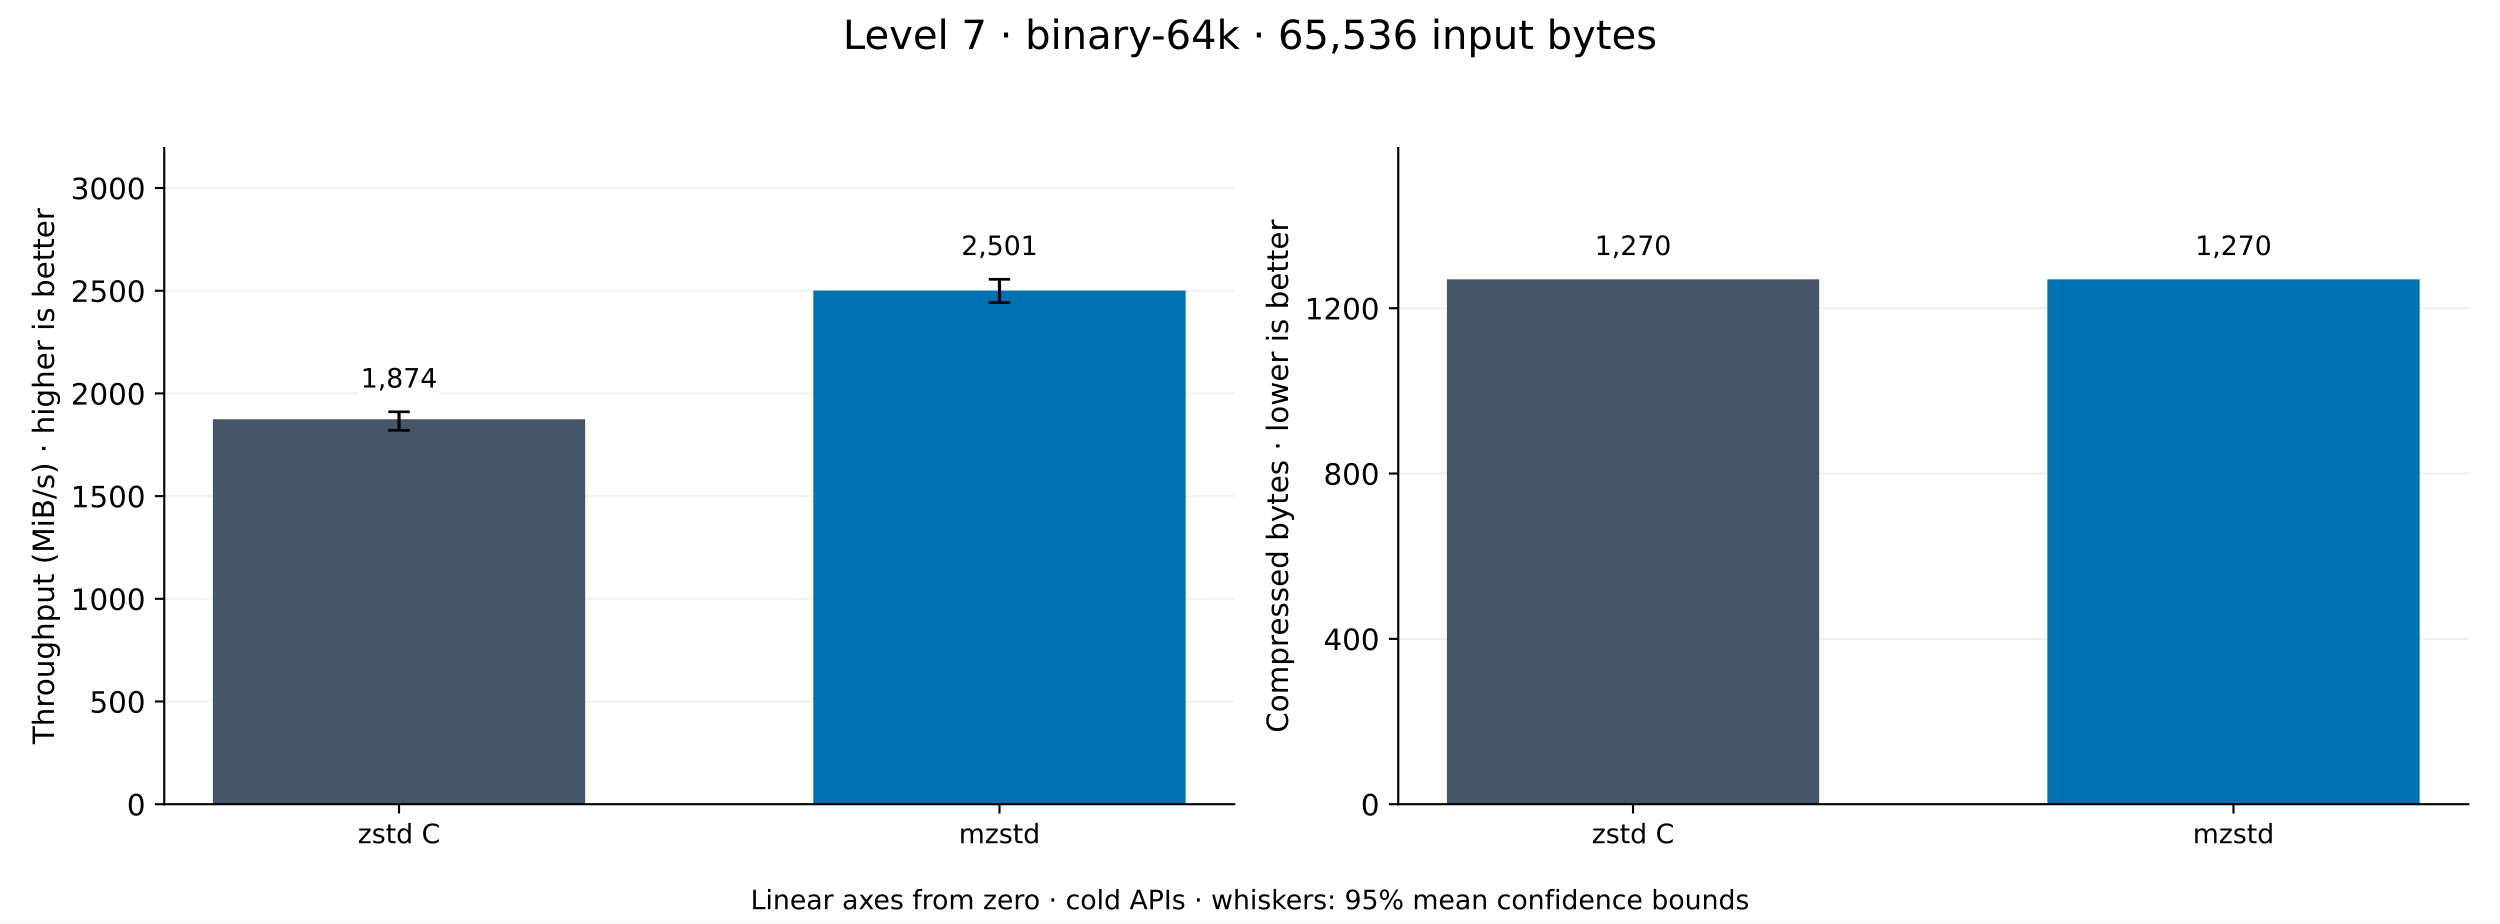
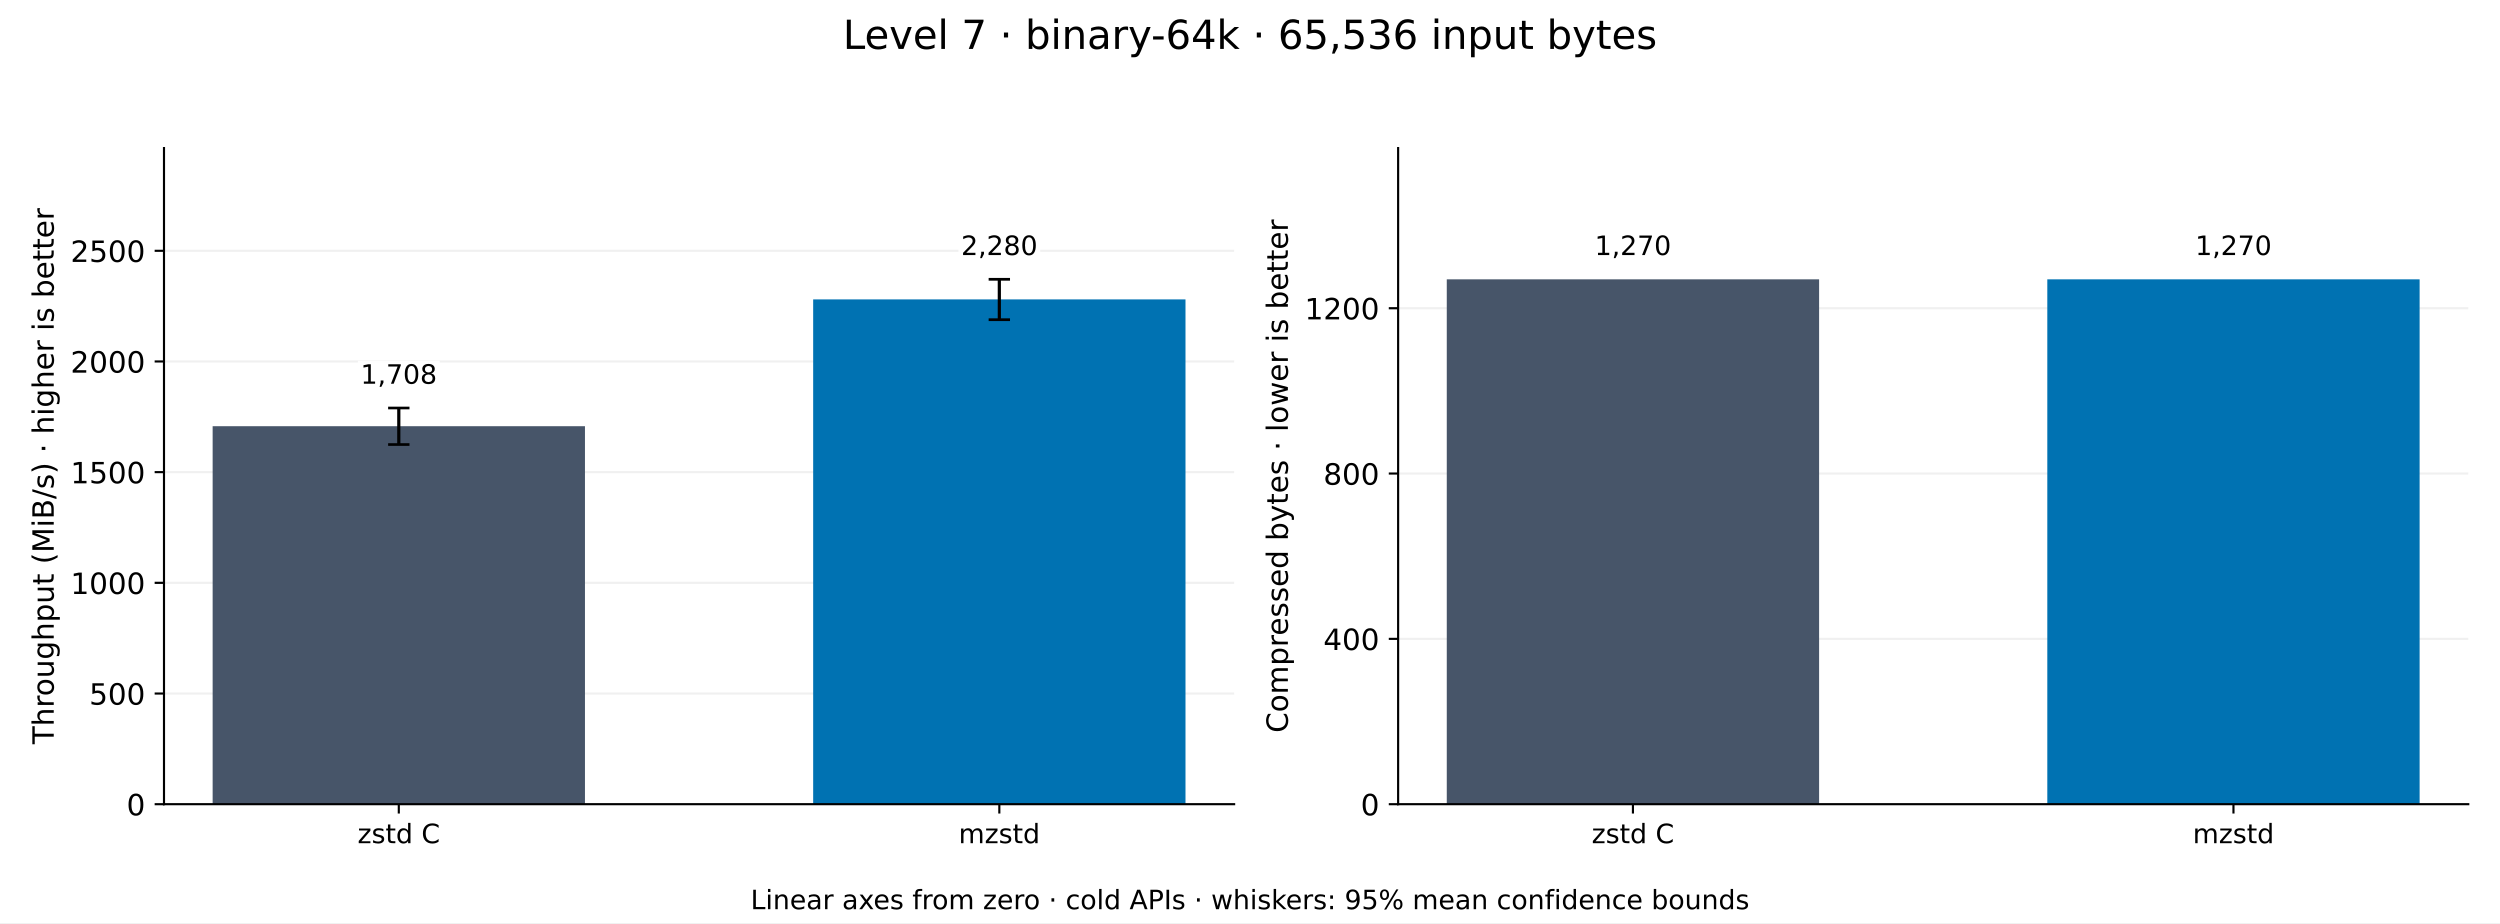
<svg xmlns="http://www.w3.org/2000/svg" xmlns:xlink="http://www.w3.org/1999/xlink" width="936pt" height="345.6pt" viewBox="0 0 936 345.6" version="1.1">
  <defs>
    <style type="text/css">*{stroke-linejoin: round; stroke-linecap: butt}</style>
  </defs>
  <g id="figure_1">
    <g id="patch_1">
      <path d="M 0 345.6 L 936 345.6 L 936 0 L 0 0 z " style="fill: #ffffff" />
    </g>
    <g id="axes_1">
      <g id="patch_2">
-         <path d="M 61.49 301.088 L 462.105 301.088 L 462.105 55.44 L 61.49 55.44 z " style="fill: #ffffff" />
+         <path d="M 61.4 301.088 L 462.06 301.088 L 462.06 55.44 L 61.4 55.44 z " style="fill: #ffffff" />
      </g>
      <g id="matplotlib.axis_1">
        <g id="xtick_1">
          <g id="line2d_1">
            <defs>
              <path id="mcbfd24ea1b" d="M 0 0 L 0 3.5 " style="stroke: #000000; stroke-width: 0.8" />
            </defs>
            <g>
-               <use xlink:href="#mcbfd24ea1b" x="149.391" y="301.088" style="stroke: #000000; stroke-width: 0.8" />
+               <use xlink:href="#mcbfd24ea1b" x="149.311" y="301.088" style="stroke: #000000; stroke-width: 0.8" />
            </g>
          </g>
          <g id="text_1">
-             <text style="font-size: 10px; font-family: 'DejaVu Sans', 'Bitstream Vera Sans', 'Computer Modern Sans Serif', 'Lucida Grande', 'Verdana', 'Geneva', 'Lucid', 'Arial', 'Helvetica', 'Avant Garde', sans-serif; text-anchor: middle" x="149.391" y="315.686" transform="rotate(-0 149.3915 315.6864)">zstd C</text>
+             <text style="font-size: 10px; font-family: 'DejaVu Sans', 'Bitstream Vera Sans', 'Computer Modern Sans Serif', 'Lucida Grande', 'Verdana', 'Geneva', 'Lucid', 'Arial', 'Helvetica', 'Avant Garde', sans-serif; text-anchor: middle" x="149.311" y="315.686" transform="rotate(-0 149.3114 315.6864)">zstd C</text>
          </g>
        </g>
        <g id="xtick_2">
          <g id="line2d_2">
            <g>
-               <use xlink:href="#mcbfd24ea1b" x="374.204" y="301.088" style="stroke: #000000; stroke-width: 0.8" />
+               <use xlink:href="#mcbfd24ea1b" x="374.149" y="301.088" style="stroke: #000000; stroke-width: 0.8" />
            </g>
          </g>
          <g id="text_2">
-             <text style="font-size: 10px; font-family: 'DejaVu Sans', 'Bitstream Vera Sans', 'Computer Modern Sans Serif', 'Lucida Grande', 'Verdana', 'Geneva', 'Lucid', 'Arial', 'Helvetica', 'Avant Garde', sans-serif; text-anchor: middle" x="374.204" y="315.686" transform="rotate(-0 374.2035 315.6864)">mzstd</text>
+             <text style="font-size: 10px; font-family: 'DejaVu Sans', 'Bitstream Vera Sans', 'Computer Modern Sans Serif', 'Lucida Grande', 'Verdana', 'Geneva', 'Lucid', 'Arial', 'Helvetica', 'Avant Garde', sans-serif; text-anchor: middle" x="374.149" y="315.686" transform="rotate(-0 374.1486 315.6864)">mzstd</text>
          </g>
        </g>
      </g>
      <g id="matplotlib.axis_2">
        <g id="ytick_1">
          <g id="line2d_3">
-             <path d="M 61.49 301.088 L 462.105 301.088 " clip-path="url(#p522dcb040a)" style="fill: none; stroke: #b0b0b0; stroke-opacity: 0.18; stroke-width: 0.8; stroke-linecap: square" />
+             <path d="M 61.4 301.088 L 462.06 301.088 " clip-path="url(#p8adc0d4bf5)" style="fill: none; stroke: #b0b0b0; stroke-opacity: 0.18; stroke-width: 0.8; stroke-linecap: square" />
          </g>
          <g id="line2d_4">
            <defs>
              <path id="m862e928616" d="M 0 0 L -3.5 0 " style="stroke: #000000; stroke-width: 0.8" />
            </defs>
            <g>
-               <use xlink:href="#m862e928616" x="61.49" y="301.088" style="stroke: #000000; stroke-width: 0.8" />
+               <use xlink:href="#m862e928616" x="61.4" y="301.088" style="stroke: #000000; stroke-width: 0.8" />
            </g>
          </g>
          <g id="text_3">
-             <text style="font-size: 11px; font-family: 'DejaVu Sans', 'Bitstream Vera Sans', 'Computer Modern Sans Serif', 'Lucida Grande', 'Verdana', 'Geneva', 'Lucid', 'Arial', 'Helvetica', 'Avant Garde', sans-serif; text-anchor: end" x="54.49" y="305.267" transform="rotate(-0 54.49 305.2671)">0</text>
+             <text style="font-size: 11px; font-family: 'DejaVu Sans', 'Bitstream Vera Sans', 'Computer Modern Sans Serif', 'Lucida Grande', 'Verdana', 'Geneva', 'Lucid', 'Arial', 'Helvetica', 'Avant Garde', sans-serif; text-anchor: end" x="54.4" y="305.267" transform="rotate(-0 54.4 305.2671)">0</text>
          </g>
        </g>
        <g id="ytick_2">
          <g id="line2d_5">
-             <path d="M 61.49 262.639 L 462.105 262.639 " clip-path="url(#p522dcb040a)" style="fill: none; stroke: #b0b0b0; stroke-opacity: 0.18; stroke-width: 0.8; stroke-linecap: square" />
+             <path d="M 61.4 259.65 L 462.06 259.65 " clip-path="url(#p8adc0d4bf5)" style="fill: none; stroke: #b0b0b0; stroke-opacity: 0.18; stroke-width: 0.8; stroke-linecap: square" />
          </g>
          <g id="line2d_6">
            <g>
-               <use xlink:href="#m862e928616" x="61.49" y="262.639" style="stroke: #000000; stroke-width: 0.8" />
+               <use xlink:href="#m862e928616" x="61.4" y="259.65" style="stroke: #000000; stroke-width: 0.8" />
            </g>
          </g>
          <g id="text_4">
-             <text style="font-size: 11px; font-family: 'DejaVu Sans', 'Bitstream Vera Sans', 'Computer Modern Sans Serif', 'Lucida Grande', 'Verdana', 'Geneva', 'Lucid', 'Arial', 'Helvetica', 'Avant Garde', sans-serif; text-anchor: end" x="54.49" y="266.819" transform="rotate(-0 54.49 266.8186)">500</text>
+             <text style="font-size: 11px; font-family: 'DejaVu Sans', 'Bitstream Vera Sans', 'Computer Modern Sans Serif', 'Lucida Grande', 'Verdana', 'Geneva', 'Lucid', 'Arial', 'Helvetica', 'Avant Garde', sans-serif; text-anchor: end" x="54.4" y="263.829" transform="rotate(-0 54.4 263.8293)">500</text>
          </g>
        </g>
        <g id="ytick_3">
          <g id="line2d_7">
-             <path d="M 61.49 224.191 L 462.105 224.191 " clip-path="url(#p522dcb040a)" style="fill: none; stroke: #b0b0b0; stroke-opacity: 0.18; stroke-width: 0.8; stroke-linecap: square" />
+             <path d="M 61.4 218.212 L 462.06 218.212 " clip-path="url(#p8adc0d4bf5)" style="fill: none; stroke: #b0b0b0; stroke-opacity: 0.18; stroke-width: 0.8; stroke-linecap: square" />
          </g>
          <g id="line2d_8">
            <g>
-               <use xlink:href="#m862e928616" x="61.49" y="224.191" style="stroke: #000000; stroke-width: 0.8" />
+               <use xlink:href="#m862e928616" x="61.4" y="218.212" style="stroke: #000000; stroke-width: 0.8" />
            </g>
          </g>
          <g id="text_5">
-             <text style="font-size: 11px; font-family: 'DejaVu Sans', 'Bitstream Vera Sans', 'Computer Modern Sans Serif', 'Lucida Grande', 'Verdana', 'Geneva', 'Lucid', 'Arial', 'Helvetica', 'Avant Garde', sans-serif; text-anchor: end" x="54.49" y="228.37" transform="rotate(-0 54.49 228.3701)">1000</text>
+             <text style="font-size: 11px; font-family: 'DejaVu Sans', 'Bitstream Vera Sans', 'Computer Modern Sans Serif', 'Lucida Grande', 'Verdana', 'Geneva', 'Lucid', 'Arial', 'Helvetica', 'Avant Garde', sans-serif; text-anchor: end" x="54.4" y="222.391" transform="rotate(-0 54.4 222.3915)">1000</text>
          </g>
        </g>
        <g id="ytick_4">
          <g id="line2d_9">
-             <path d="M 61.49 185.742 L 462.105 185.742 " clip-path="url(#p522dcb040a)" style="fill: none; stroke: #b0b0b0; stroke-opacity: 0.18; stroke-width: 0.8; stroke-linecap: square" />
+             <path d="M 61.4 176.774 L 462.06 176.774 " clip-path="url(#p8adc0d4bf5)" style="fill: none; stroke: #b0b0b0; stroke-opacity: 0.18; stroke-width: 0.8; stroke-linecap: square" />
          </g>
          <g id="line2d_10">
            <g>
-               <use xlink:href="#m862e928616" x="61.49" y="185.742" style="stroke: #000000; stroke-width: 0.8" />
+               <use xlink:href="#m862e928616" x="61.4" y="176.774" style="stroke: #000000; stroke-width: 0.8" />
            </g>
          </g>
          <g id="text_6">
-             <text style="font-size: 11px; font-family: 'DejaVu Sans', 'Bitstream Vera Sans', 'Computer Modern Sans Serif', 'Lucida Grande', 'Verdana', 'Geneva', 'Lucid', 'Arial', 'Helvetica', 'Avant Garde', sans-serif; text-anchor: end" x="54.49" y="189.922" transform="rotate(-0 54.49 189.9215)">1500</text>
+             <text style="font-size: 11px; font-family: 'DejaVu Sans', 'Bitstream Vera Sans', 'Computer Modern Sans Serif', 'Lucida Grande', 'Verdana', 'Geneva', 'Lucid', 'Arial', 'Helvetica', 'Avant Garde', sans-serif; text-anchor: end" x="54.4" y="180.954" transform="rotate(-0 54.4 180.9536)">1500</text>
          </g>
        </g>
        <g id="ytick_5">
          <g id="line2d_11">
-             <path d="M 61.49 147.294 L 462.105 147.294 " clip-path="url(#p522dcb040a)" style="fill: none; stroke: #b0b0b0; stroke-opacity: 0.18; stroke-width: 0.8; stroke-linecap: square" />
+             <path d="M 61.4 135.337 L 462.06 135.337 " clip-path="url(#p8adc0d4bf5)" style="fill: none; stroke: #b0b0b0; stroke-opacity: 0.18; stroke-width: 0.8; stroke-linecap: square" />
          </g>
          <g id="line2d_12">
            <g>
-               <use xlink:href="#m862e928616" x="61.49" y="147.294" style="stroke: #000000; stroke-width: 0.8" />
+               <use xlink:href="#m862e928616" x="61.4" y="135.337" style="stroke: #000000; stroke-width: 0.8" />
            </g>
          </g>
          <g id="text_7">
-             <text style="font-size: 11px; font-family: 'DejaVu Sans', 'Bitstream Vera Sans', 'Computer Modern Sans Serif', 'Lucida Grande', 'Verdana', 'Geneva', 'Lucid', 'Arial', 'Helvetica', 'Avant Garde', sans-serif; text-anchor: end" x="54.49" y="151.473" transform="rotate(-0 54.49 151.473)">2000</text>
+             <text style="font-size: 11px; font-family: 'DejaVu Sans', 'Bitstream Vera Sans', 'Computer Modern Sans Serif', 'Lucida Grande', 'Verdana', 'Geneva', 'Lucid', 'Arial', 'Helvetica', 'Avant Garde', sans-serif; text-anchor: end" x="54.4" y="139.516" transform="rotate(-0 54.4 139.5158)">2000</text>
          </g>
        </g>
        <g id="ytick_6">
          <g id="line2d_13">
-             <path d="M 61.49 108.845 L 462.105 108.845 " clip-path="url(#p522dcb040a)" style="fill: none; stroke: #b0b0b0; stroke-opacity: 0.18; stroke-width: 0.8; stroke-linecap: square" />
+             <path d="M 61.4 93.899 L 462.06 93.899 " clip-path="url(#p8adc0d4bf5)" style="fill: none; stroke: #b0b0b0; stroke-opacity: 0.18; stroke-width: 0.8; stroke-linecap: square" />
          </g>
          <g id="line2d_14">
            <g>
-               <use xlink:href="#m862e928616" x="61.49" y="108.845" style="stroke: #000000; stroke-width: 0.8" />
+               <use xlink:href="#m862e928616" x="61.4" y="93.899" style="stroke: #000000; stroke-width: 0.8" />
            </g>
          </g>
          <g id="text_8">
-             <text style="font-size: 11px; font-family: 'DejaVu Sans', 'Bitstream Vera Sans', 'Computer Modern Sans Serif', 'Lucida Grande', 'Verdana', 'Geneva', 'Lucid', 'Arial', 'Helvetica', 'Avant Garde', sans-serif; text-anchor: end" x="54.49" y="113.024" transform="rotate(-0 54.49 113.0244)">2500</text>
-           </g>
-         </g>
-         <g id="ytick_7">
-           <g id="line2d_15">
-             <path d="M 61.49 70.397 L 462.105 70.397 " clip-path="url(#p522dcb040a)" style="fill: none; stroke: #b0b0b0; stroke-opacity: 0.18; stroke-width: 0.8; stroke-linecap: square" />
-           </g>
-           <g id="line2d_16">
-             <g>
-               <use xlink:href="#m862e928616" x="61.49" y="70.397" style="stroke: #000000; stroke-width: 0.8" />
-             </g>
-           </g>
-           <g id="text_9">
-             <text style="font-size: 11px; font-family: 'DejaVu Sans', 'Bitstream Vera Sans', 'Computer Modern Sans Serif', 'Lucida Grande', 'Verdana', 'Geneva', 'Lucid', 'Arial', 'Helvetica', 'Avant Garde', sans-serif; text-anchor: end" x="54.49" y="74.576" transform="rotate(-0 54.49 74.57589)">3000</text>
-           </g>
-         </g>
-         <g id="text_10">
-           <text style="font-size: 11px; font-family: 'DejaVu Sans', 'Bitstream Vera Sans', 'Computer Modern Sans Serif', 'Lucida Grande', 'Verdana', 'Geneva', 'Lucid', 'Arial', 'Helvetica', 'Avant Garde', sans-serif; text-anchor: middle" x="20.207" y="178.264" transform="rotate(-90 20.20734 178.264)">Throughput (MiB/s) · higher is better</text>
+             <text style="font-size: 11px; font-family: 'DejaVu Sans', 'Bitstream Vera Sans', 'Computer Modern Sans Serif', 'Lucida Grande', 'Verdana', 'Geneva', 'Lucid', 'Arial', 'Helvetica', 'Avant Garde', sans-serif; text-anchor: end" x="54.4" y="98.078" transform="rotate(-0 54.4 98.07796)">2500</text>
+           </g>
+         </g>
+         <g id="text_9">
+           <text style="font-size: 11px; font-family: 'DejaVu Sans', 'Bitstream Vera Sans', 'Computer Modern Sans Serif', 'Lucida Grande', 'Verdana', 'Geneva', 'Lucid', 'Arial', 'Helvetica', 'Avant Garde', sans-serif; text-anchor: middle" x="20.117" y="178.264" transform="rotate(-90 20.11734 178.264)">Throughput (MiB/s) · higher is better</text>
        </g>
      </g>
      <g id="patch_3">
-         <path d="M 79.7 301.088 L 219.083 301.088 L 219.083 156.968 L 79.7 156.968 z " clip-path="url(#p522dcb040a)" style="fill: #475569" />
+         <path d="M 79.612 301.088 L 219.011 301.088 L 219.011 159.564 L 79.612 159.564 z " clip-path="url(#p8adc0d4bf5)" style="fill: #475569" />
      </g>
      <g id="patch_4">
-         <path d="M 304.512 301.088 L 443.895 301.088 L 443.895 108.79 L 304.512 108.79 z " clip-path="url(#p522dcb040a)" style="fill: #0072b2" />
+         <path d="M 304.449 301.088 L 443.848 301.088 L 443.848 112.1 L 304.449 112.1 z " clip-path="url(#p8adc0d4bf5)" style="fill: #0072b2" />
      </g>
      <g id="LineCollection_1">
-         <path d="M 149.391 161.118 L 149.391 154.174 " clip-path="url(#p522dcb040a)" style="fill: none; stroke: #000000; stroke-width: 1.2" />
-         <path d="M 374.204 113.306 L 374.204 104.57 " clip-path="url(#p522dcb040a)" style="fill: none; stroke: #000000; stroke-width: 1.2" />
-       </g>
-       <g id="line2d_17">
+         <path d="M 149.311 166.437 L 149.311 152.755 " clip-path="url(#p8adc0d4bf5)" style="fill: none; stroke: #000000; stroke-width: 1.2" />
+         <path d="M 374.149 119.696 L 374.149 104.57 " clip-path="url(#p8adc0d4bf5)" style="fill: none; stroke: #000000; stroke-width: 1.2" />
+       </g>
+       <g id="line2d_15">
        <defs>
          <path id="mf7f69e77f0" d="M 4 0 L -4 -0 " style="stroke: #000000" />
        </defs>
-         <g clip-path="url(#p522dcb040a)">
-           <use xlink:href="#mf7f69e77f0" x="149.391" y="161.118" style="fill: #1f77b4; stroke: #000000" />
-           <use xlink:href="#mf7f69e77f0" x="374.204" y="113.306" style="fill: #1f77b4; stroke: #000000" />
-         </g>
-       </g>
-       <g id="line2d_18">
-         <g clip-path="url(#p522dcb040a)">
-           <use xlink:href="#mf7f69e77f0" x="149.391" y="154.174" style="fill: #1f77b4; stroke: #000000" />
-           <use xlink:href="#mf7f69e77f0" x="374.204" y="104.57" style="fill: #1f77b4; stroke: #000000" />
+         <g clip-path="url(#p8adc0d4bf5)">
+           <use xlink:href="#mf7f69e77f0" x="149.311" y="166.437" style="fill: #1f77b4; stroke: #000000" />
+           <use xlink:href="#mf7f69e77f0" x="374.149" y="119.696" style="fill: #1f77b4; stroke: #000000" />
+         </g>
+       </g>
+       <g id="line2d_16">
+         <g clip-path="url(#p8adc0d4bf5)">
+           <use xlink:href="#mf7f69e77f0" x="149.311" y="152.755" style="fill: #1f77b4; stroke: #000000" />
+           <use xlink:href="#mf7f69e77f0" x="374.149" y="104.57" style="fill: #1f77b4; stroke: #000000" />
        </g>
      </g>
      <g id="patch_5">
-         <path d="M 61.49 301.088 L 61.49 55.44 " style="fill: none; stroke: #000000; stroke-width: 0.8; stroke-linejoin: miter; stroke-linecap: square" />
+         <path d="M 61.4 301.088 L 61.4 55.44 " style="fill: none; stroke: #000000; stroke-width: 0.8; stroke-linejoin: miter; stroke-linecap: square" />
      </g>
      <g id="patch_6">
-         <path d="M 61.49 301.088 L 462.105 301.088 " style="fill: none; stroke: #000000; stroke-width: 0.8; stroke-linejoin: miter; stroke-linecap: square" />
+         <path d="M 61.4 301.088 L 462.06 301.088 " style="fill: none; stroke: #000000; stroke-width: 0.8; stroke-linejoin: miter; stroke-linecap: square" />
+       </g>
+       <g id="text_10">
+         <g id="patch_7">
+           <path d="M 133.997 146.755 L 164.625 146.755 L 164.625 135.077 L 133.997 135.077 z " style="fill: #ffffff; opacity: 0.9" />
+         </g>
+         <text style="font-size: 10px; font-family: 'DejaVu Sans', 'Bitstream Vera Sans', 'Computer Modern Sans Serif', 'Lucida Grande', 'Verdana', 'Geneva', 'Lucid', 'Arial', 'Helvetica', 'Avant Garde', sans-serif; text-anchor: middle" x="149.311" y="143.675" transform="rotate(-0 149.3114 143.675)">1,708</text>
      </g>
      <g id="text_11">
-         <g id="patch_7">
-           <path d="M 134.077 148.174 L 164.706 148.174 L 164.706 136.495 L 134.077 136.495 z " style="fill: #ffffff; opacity: 0.9" />
-         </g>
-         <text style="font-size: 10px; font-family: 'DejaVu Sans', 'Bitstream Vera Sans', 'Computer Modern Sans Serif', 'Lucida Grande', 'Verdana', 'Geneva', 'Lucid', 'Arial', 'Helvetica', 'Avant Garde', sans-serif; text-anchor: middle" x="149.391" y="145.094" transform="rotate(-0 149.3915 145.0939)">1,874</text>
-       </g>
-       <g id="text_12">
        <g id="patch_8">
-           <path d="M 358.889 98.57 L 389.518 98.57 L 389.518 86.891 L 358.889 86.891 z " style="fill: #ffffff; opacity: 0.9" />
-         </g>
-         <text style="font-size: 10px; font-family: 'DejaVu Sans', 'Bitstream Vera Sans', 'Computer Modern Sans Serif', 'Lucida Grande', 'Verdana', 'Geneva', 'Lucid', 'Arial', 'Helvetica', 'Avant Garde', sans-serif; text-anchor: middle" x="374.204" y="95.49" transform="rotate(-0 374.2035 95.48991)">2,501</text>
+           <path d="M 358.835 98.57 L 389.463 98.57 L 389.463 86.891 L 358.835 86.891 z " style="fill: #ffffff; opacity: 0.9" />
+         </g>
+         <text style="font-size: 10px; font-family: 'DejaVu Sans', 'Bitstream Vera Sans', 'Computer Modern Sans Serif', 'Lucida Grande', 'Verdana', 'Geneva', 'Lucid', 'Arial', 'Helvetica', 'Avant Garde', sans-serif; text-anchor: middle" x="374.149" y="95.49" transform="rotate(-0 374.1486 95.48991)">2,280</text>
      </g>
    </g>
    <g id="axes_2">
      <g id="patch_9">
-         <path d="M 523.505 301.088 L 924.12 301.088 L 924.12 55.44 L 523.505 55.44 z " style="fill: #ffffff" />
+         <path d="M 523.46 301.088 L 924.12 301.088 L 924.12 55.44 L 523.46 55.44 z " style="fill: #ffffff" />
      </g>
      <g id="matplotlib.axis_3">
        <g id="xtick_3">
+           <g id="line2d_17">
+             <g>
+               <use xlink:href="#mcbfd24ea1b" x="611.371" y="301.088" style="stroke: #000000; stroke-width: 0.8" />
+             </g>
+           </g>
+           <g id="text_12">
+             <text style="font-size: 10px; font-family: 'DejaVu Sans', 'Bitstream Vera Sans', 'Computer Modern Sans Serif', 'Lucida Grande', 'Verdana', 'Geneva', 'Lucid', 'Arial', 'Helvetica', 'Avant Garde', sans-serif; text-anchor: middle" x="611.371" y="315.686" transform="rotate(-0 611.3714 315.6864)">zstd C</text>
+           </g>
+         </g>
+         <g id="xtick_4">
+           <g id="line2d_18">
+             <g>
+               <use xlink:href="#mcbfd24ea1b" x="836.209" y="301.088" style="stroke: #000000; stroke-width: 0.8" />
+             </g>
+           </g>
+           <g id="text_13">
+             <text style="font-size: 10px; font-family: 'DejaVu Sans', 'Bitstream Vera Sans', 'Computer Modern Sans Serif', 'Lucida Grande', 'Verdana', 'Geneva', 'Lucid', 'Arial', 'Helvetica', 'Avant Garde', sans-serif; text-anchor: middle" x="836.209" y="315.686" transform="rotate(-0 836.2086 315.6864)">mzstd</text>
+           </g>
+         </g>
+       </g>
+       <g id="matplotlib.axis_4">
+         <g id="ytick_7">
          <g id="line2d_19">
-             <g>
-               <use xlink:href="#mcbfd24ea1b" x="611.406" y="301.088" style="stroke: #000000; stroke-width: 0.8" />
-             </g>
-           </g>
-           <g id="text_13">
-             <text style="font-size: 10px; font-family: 'DejaVu Sans', 'Bitstream Vera Sans', 'Computer Modern Sans Serif', 'Lucida Grande', 'Verdana', 'Geneva', 'Lucid', 'Arial', 'Helvetica', 'Avant Garde', sans-serif; text-anchor: middle" x="611.406" y="315.686" transform="rotate(-0 611.4065 315.6864)">zstd C</text>
-           </g>
-         </g>
-         <g id="xtick_4">
+             <path d="M 523.46 301.088 L 924.12 301.088 " clip-path="url(#pa62b2b81f9)" style="fill: none; stroke: #b0b0b0; stroke-opacity: 0.18; stroke-width: 0.8; stroke-linecap: square" />
+           </g>
          <g id="line2d_20">
            <g>
-               <use xlink:href="#mcbfd24ea1b" x="836.219" y="301.088" style="stroke: #000000; stroke-width: 0.8" />
+               <use xlink:href="#m862e928616" x="523.46" y="301.088" style="stroke: #000000; stroke-width: 0.8" />
            </g>
          </g>
          <g id="text_14">
-             <text style="font-size: 10px; font-family: 'DejaVu Sans', 'Bitstream Vera Sans', 'Computer Modern Sans Serif', 'Lucida Grande', 'Verdana', 'Geneva', 'Lucid', 'Arial', 'Helvetica', 'Avant Garde', sans-serif; text-anchor: middle" x="836.219" y="315.686" transform="rotate(-0 836.2185 315.6864)">mzstd</text>
-           </g>
-         </g>
-       </g>
-       <g id="matplotlib.axis_4">
+             <text style="font-size: 11px; font-family: 'DejaVu Sans', 'Bitstream Vera Sans', 'Computer Modern Sans Serif', 'Lucida Grande', 'Verdana', 'Geneva', 'Lucid', 'Arial', 'Helvetica', 'Avant Garde', sans-serif; text-anchor: end" x="516.46" y="305.267" transform="rotate(-0 516.46 305.2671)">0</text>
+           </g>
+         </g>
        <g id="ytick_8">
          <g id="line2d_21">
-             <path d="M 523.505 301.088 L 924.12 301.088 " clip-path="url(#p06bb9e9f53)" style="fill: none; stroke: #b0b0b0; stroke-opacity: 0.18; stroke-width: 0.8; stroke-linecap: square" />
+             <path d="M 523.46 239.192 L 924.12 239.192 " clip-path="url(#pa62b2b81f9)" style="fill: none; stroke: #b0b0b0; stroke-opacity: 0.18; stroke-width: 0.8; stroke-linecap: square" />
          </g>
          <g id="line2d_22">
            <g>
-               <use xlink:href="#m862e928616" x="523.505" y="301.088" style="stroke: #000000; stroke-width: 0.8" />
+               <use xlink:href="#m862e928616" x="523.46" y="239.192" style="stroke: #000000; stroke-width: 0.8" />
            </g>
          </g>
          <g id="text_15">
-             <text style="font-size: 11px; font-family: 'DejaVu Sans', 'Bitstream Vera Sans', 'Computer Modern Sans Serif', 'Lucida Grande', 'Verdana', 'Geneva', 'Lucid', 'Arial', 'Helvetica', 'Avant Garde', sans-serif; text-anchor: end" x="516.505" y="305.267" transform="rotate(-0 516.505 305.2671)">0</text>
+             <text style="font-size: 11px; font-family: 'DejaVu Sans', 'Bitstream Vera Sans', 'Computer Modern Sans Serif', 'Lucida Grande', 'Verdana', 'Geneva', 'Lucid', 'Arial', 'Helvetica', 'Avant Garde', sans-serif; text-anchor: end" x="516.46" y="243.372" transform="rotate(-0 516.46 243.3716)">400</text>
          </g>
        </g>
        <g id="ytick_9">
          <g id="line2d_23">
-             <path d="M 523.505 239.192 L 924.12 239.192 " clip-path="url(#p06bb9e9f53)" style="fill: none; stroke: #b0b0b0; stroke-opacity: 0.18; stroke-width: 0.8; stroke-linecap: square" />
+             <path d="M 523.46 177.297 L 924.12 177.297 " clip-path="url(#pa62b2b81f9)" style="fill: none; stroke: #b0b0b0; stroke-opacity: 0.18; stroke-width: 0.8; stroke-linecap: square" />
          </g>
          <g id="line2d_24">
            <g>
-               <use xlink:href="#m862e928616" x="523.505" y="239.192" style="stroke: #000000; stroke-width: 0.8" />
+               <use xlink:href="#m862e928616" x="523.46" y="177.297" style="stroke: #000000; stroke-width: 0.8" />
            </g>
          </g>
          <g id="text_16">
-             <text style="font-size: 11px; font-family: 'DejaVu Sans', 'Bitstream Vera Sans', 'Computer Modern Sans Serif', 'Lucida Grande', 'Verdana', 'Geneva', 'Lucid', 'Arial', 'Helvetica', 'Avant Garde', sans-serif; text-anchor: end" x="516.505" y="243.372" transform="rotate(-0 516.505 243.3716)">400</text>
+             <text style="font-size: 11px; font-family: 'DejaVu Sans', 'Bitstream Vera Sans', 'Computer Modern Sans Serif', 'Lucida Grande', 'Verdana', 'Geneva', 'Lucid', 'Arial', 'Helvetica', 'Avant Garde', sans-serif; text-anchor: end" x="516.46" y="181.476" transform="rotate(-0 516.46 181.476)">800</text>
          </g>
        </g>
        <g id="ytick_10">
          <g id="line2d_25">
-             <path d="M 523.505 177.297 L 924.12 177.297 " clip-path="url(#p06bb9e9f53)" style="fill: none; stroke: #b0b0b0; stroke-opacity: 0.18; stroke-width: 0.8; stroke-linecap: square" />
+             <path d="M 523.46 115.401 L 924.12 115.401 " clip-path="url(#pa62b2b81f9)" style="fill: none; stroke: #b0b0b0; stroke-opacity: 0.18; stroke-width: 0.8; stroke-linecap: square" />
          </g>
          <g id="line2d_26">
            <g>
-               <use xlink:href="#m862e928616" x="523.505" y="177.297" style="stroke: #000000; stroke-width: 0.8" />
+               <use xlink:href="#m862e928616" x="523.46" y="115.401" style="stroke: #000000; stroke-width: 0.8" />
            </g>
          </g>
          <g id="text_17">
-             <text style="font-size: 11px; font-family: 'DejaVu Sans', 'Bitstream Vera Sans', 'Computer Modern Sans Serif', 'Lucida Grande', 'Verdana', 'Geneva', 'Lucid', 'Arial', 'Helvetica', 'Avant Garde', sans-serif; text-anchor: end" x="516.505" y="181.476" transform="rotate(-0 516.505 181.476)">800</text>
-           </g>
-         </g>
-         <g id="ytick_11">
-           <g id="line2d_27">
-             <path d="M 523.505 115.401 L 924.12 115.401 " clip-path="url(#p06bb9e9f53)" style="fill: none; stroke: #b0b0b0; stroke-opacity: 0.18; stroke-width: 0.8; stroke-linecap: square" />
-           </g>
-           <g id="line2d_28">
-             <g>
-               <use xlink:href="#m862e928616" x="523.505" y="115.401" style="stroke: #000000; stroke-width: 0.8" />
-             </g>
-           </g>
-           <g id="text_18">
-             <text style="font-size: 11px; font-family: 'DejaVu Sans', 'Bitstream Vera Sans', 'Computer Modern Sans Serif', 'Lucida Grande', 'Verdana', 'Geneva', 'Lucid', 'Arial', 'Helvetica', 'Avant Garde', sans-serif; text-anchor: end" x="516.505" y="119.58" transform="rotate(-0 516.505 119.5805)">1200</text>
-           </g>
-         </g>
-         <g id="text_19">
-           <text style="font-size: 11px; font-family: 'DejaVu Sans', 'Bitstream Vera Sans', 'Computer Modern Sans Serif', 'Lucida Grande', 'Verdana', 'Geneva', 'Lucid', 'Arial', 'Helvetica', 'Avant Garde', sans-serif; text-anchor: middle" x="482.222" y="178.264" transform="rotate(-90 482.2223 178.264)">Compressed bytes · lower is better</text>
+             <text style="font-size: 11px; font-family: 'DejaVu Sans', 'Bitstream Vera Sans', 'Computer Modern Sans Serif', 'Lucida Grande', 'Verdana', 'Geneva', 'Lucid', 'Arial', 'Helvetica', 'Avant Garde', sans-serif; text-anchor: end" x="516.46" y="119.58" transform="rotate(-0 516.46 119.5805)">1200</text>
+           </g>
+         </g>
+         <g id="text_18">
+           <text style="font-size: 11px; font-family: 'DejaVu Sans', 'Bitstream Vera Sans', 'Computer Modern Sans Serif', 'Lucida Grande', 'Verdana', 'Geneva', 'Lucid', 'Arial', 'Helvetica', 'Avant Garde', sans-serif; text-anchor: middle" x="482.177" y="178.264" transform="rotate(-90 482.1773 178.264)">Compressed bytes · lower is better</text>
        </g>
      </g>
      <g id="patch_10">
-         <path d="M 541.715 301.088 L 681.098 301.088 L 681.098 104.57 L 541.715 104.57 z " clip-path="url(#p06bb9e9f53)" style="fill: #475569" />
+         <path d="M 541.672 301.088 L 681.071 301.088 L 681.071 104.57 L 541.672 104.57 z " clip-path="url(#pa62b2b81f9)" style="fill: #475569" />
      </g>
      <g id="patch_11">
-         <path d="M 766.527 301.088 L 905.91 301.088 L 905.91 104.57 L 766.527 104.57 z " clip-path="url(#p06bb9e9f53)" style="fill: #0072b2" />
+         <path d="M 766.509 301.088 L 905.908 301.088 L 905.908 104.57 L 766.509 104.57 z " clip-path="url(#pa62b2b81f9)" style="fill: #0072b2" />
      </g>
      <g id="patch_12">
-         <path d="M 523.505 301.088 L 523.505 55.44 " style="fill: none; stroke: #000000; stroke-width: 0.8; stroke-linejoin: miter; stroke-linecap: square" />
+         <path d="M 523.46 301.088 L 523.46 55.44 " style="fill: none; stroke: #000000; stroke-width: 0.8; stroke-linejoin: miter; stroke-linecap: square" />
      </g>
      <g id="patch_13">
-         <path d="M 523.505 301.088 L 924.12 301.088 " style="fill: none; stroke: #000000; stroke-width: 0.8; stroke-linejoin: miter; stroke-linecap: square" />
+         <path d="M 523.46 301.088 L 924.12 301.088 " style="fill: none; stroke: #000000; stroke-width: 0.8; stroke-linejoin: miter; stroke-linecap: square" />
+       </g>
+       <g id="text_19">
+         <g id="patch_14">
+           <path d="M 596.057 98.57 L 626.685 98.57 L 626.685 86.891 L 596.057 86.891 z " style="fill: #ffffff; opacity: 0.9" />
+         </g>
+         <text style="font-size: 10px; font-family: 'DejaVu Sans', 'Bitstream Vera Sans', 'Computer Modern Sans Serif', 'Lucida Grande', 'Verdana', 'Geneva', 'Lucid', 'Arial', 'Helvetica', 'Avant Garde', sans-serif; text-anchor: middle" x="611.371" y="95.49" transform="rotate(-0 611.3714 95.48991)">1,270</text>
      </g>
      <g id="text_20">
-         <g id="patch_14">
-           <path d="M 596.092 98.57 L 626.721 98.57 L 626.721 86.891 L 596.092 86.891 z " style="fill: #ffffff; opacity: 0.9" />
-         </g>
-         <text style="font-size: 10px; font-family: 'DejaVu Sans', 'Bitstream Vera Sans', 'Computer Modern Sans Serif', 'Lucida Grande', 'Verdana', 'Geneva', 'Lucid', 'Arial', 'Helvetica', 'Avant Garde', sans-serif; text-anchor: middle" x="611.406" y="95.49" transform="rotate(-0 611.4065 95.48991)">1,270</text>
-       </g>
-       <g id="text_21">
        <g id="patch_15">
-           <path d="M 820.904 98.57 L 851.533 98.57 L 851.533 86.891 L 820.904 86.891 z " style="fill: #ffffff; opacity: 0.9" />
-         </g>
-         <text style="font-size: 10px; font-family: 'DejaVu Sans', 'Bitstream Vera Sans', 'Computer Modern Sans Serif', 'Lucida Grande', 'Verdana', 'Geneva', 'Lucid', 'Arial', 'Helvetica', 'Avant Garde', sans-serif; text-anchor: middle" x="836.219" y="95.49" transform="rotate(-0 836.2185 95.48991)">1,270</text>
-       </g>
+           <path d="M 820.895 98.57 L 851.523 98.57 L 851.523 86.891 L 820.895 86.891 z " style="fill: #ffffff; opacity: 0.9" />
+         </g>
+         <text style="font-size: 10px; font-family: 'DejaVu Sans', 'Bitstream Vera Sans', 'Computer Modern Sans Serif', 'Lucida Grande', 'Verdana', 'Geneva', 'Lucid', 'Arial', 'Helvetica', 'Avant Garde', sans-serif; text-anchor: middle" x="836.209" y="95.49" transform="rotate(-0 836.2086 95.48991)">1,270</text>
+       </g>
+     </g>
+     <g id="text_21">
+       <text style="font-size: 15px; font-family: 'DejaVu Sans', 'Bitstream Vera Sans', 'Computer Modern Sans Serif', 'Lucida Grande', 'Verdana', 'Geneva', 'Lucid', 'Arial', 'Helvetica', 'Avant Garde', sans-serif; text-anchor: middle" x="468" y="18.31" transform="rotate(-0 468 18.30966)">Level 7 · binary-64k · 65,536 input bytes</text>
    </g>
    <g id="text_22">
-       <text style="font-size: 15px; font-family: 'DejaVu Sans', 'Bitstream Vera Sans', 'Computer Modern Sans Serif', 'Lucida Grande', 'Verdana', 'Geneva', 'Lucid', 'Arial', 'Helvetica', 'Avant Garde', sans-serif; text-anchor: middle" x="468" y="18.31" transform="rotate(-0 468 18.30966)">Level 7 · binary-64k · 65,536 input bytes</text>
-     </g>
-     <g id="text_23">
      <text style="font-size: 10px; font-family: 'DejaVu Sans', 'Bitstream Vera Sans', 'Computer Modern Sans Serif', 'Lucida Grande', 'Verdana', 'Geneva', 'Lucid', 'Arial', 'Helvetica', 'Avant Garde', sans-serif; text-anchor: middle" x="468" y="340.416" transform="rotate(-0 468 340.416)">Linear axes from zero · cold APIs · whiskers: 95% mean confidence bounds</text>
    </g>
  </g>
  <defs>
-     <clipPath id="p522dcb040a">
-       <rect x="61.49" y="55.44" width="400.615" height="245.648" />
+     <clipPath id="p8adc0d4bf5">
+       <rect x="61.4" y="55.44" width="400.66" height="245.648" />
    </clipPath>
-     <clipPath id="p06bb9e9f53">
-       <rect x="523.505" y="55.44" width="400.615" height="245.648" />
+     <clipPath id="pa62b2b81f9">
+       <rect x="523.46" y="55.44" width="400.66" height="245.648" />
    </clipPath>
  </defs>
</svg>
